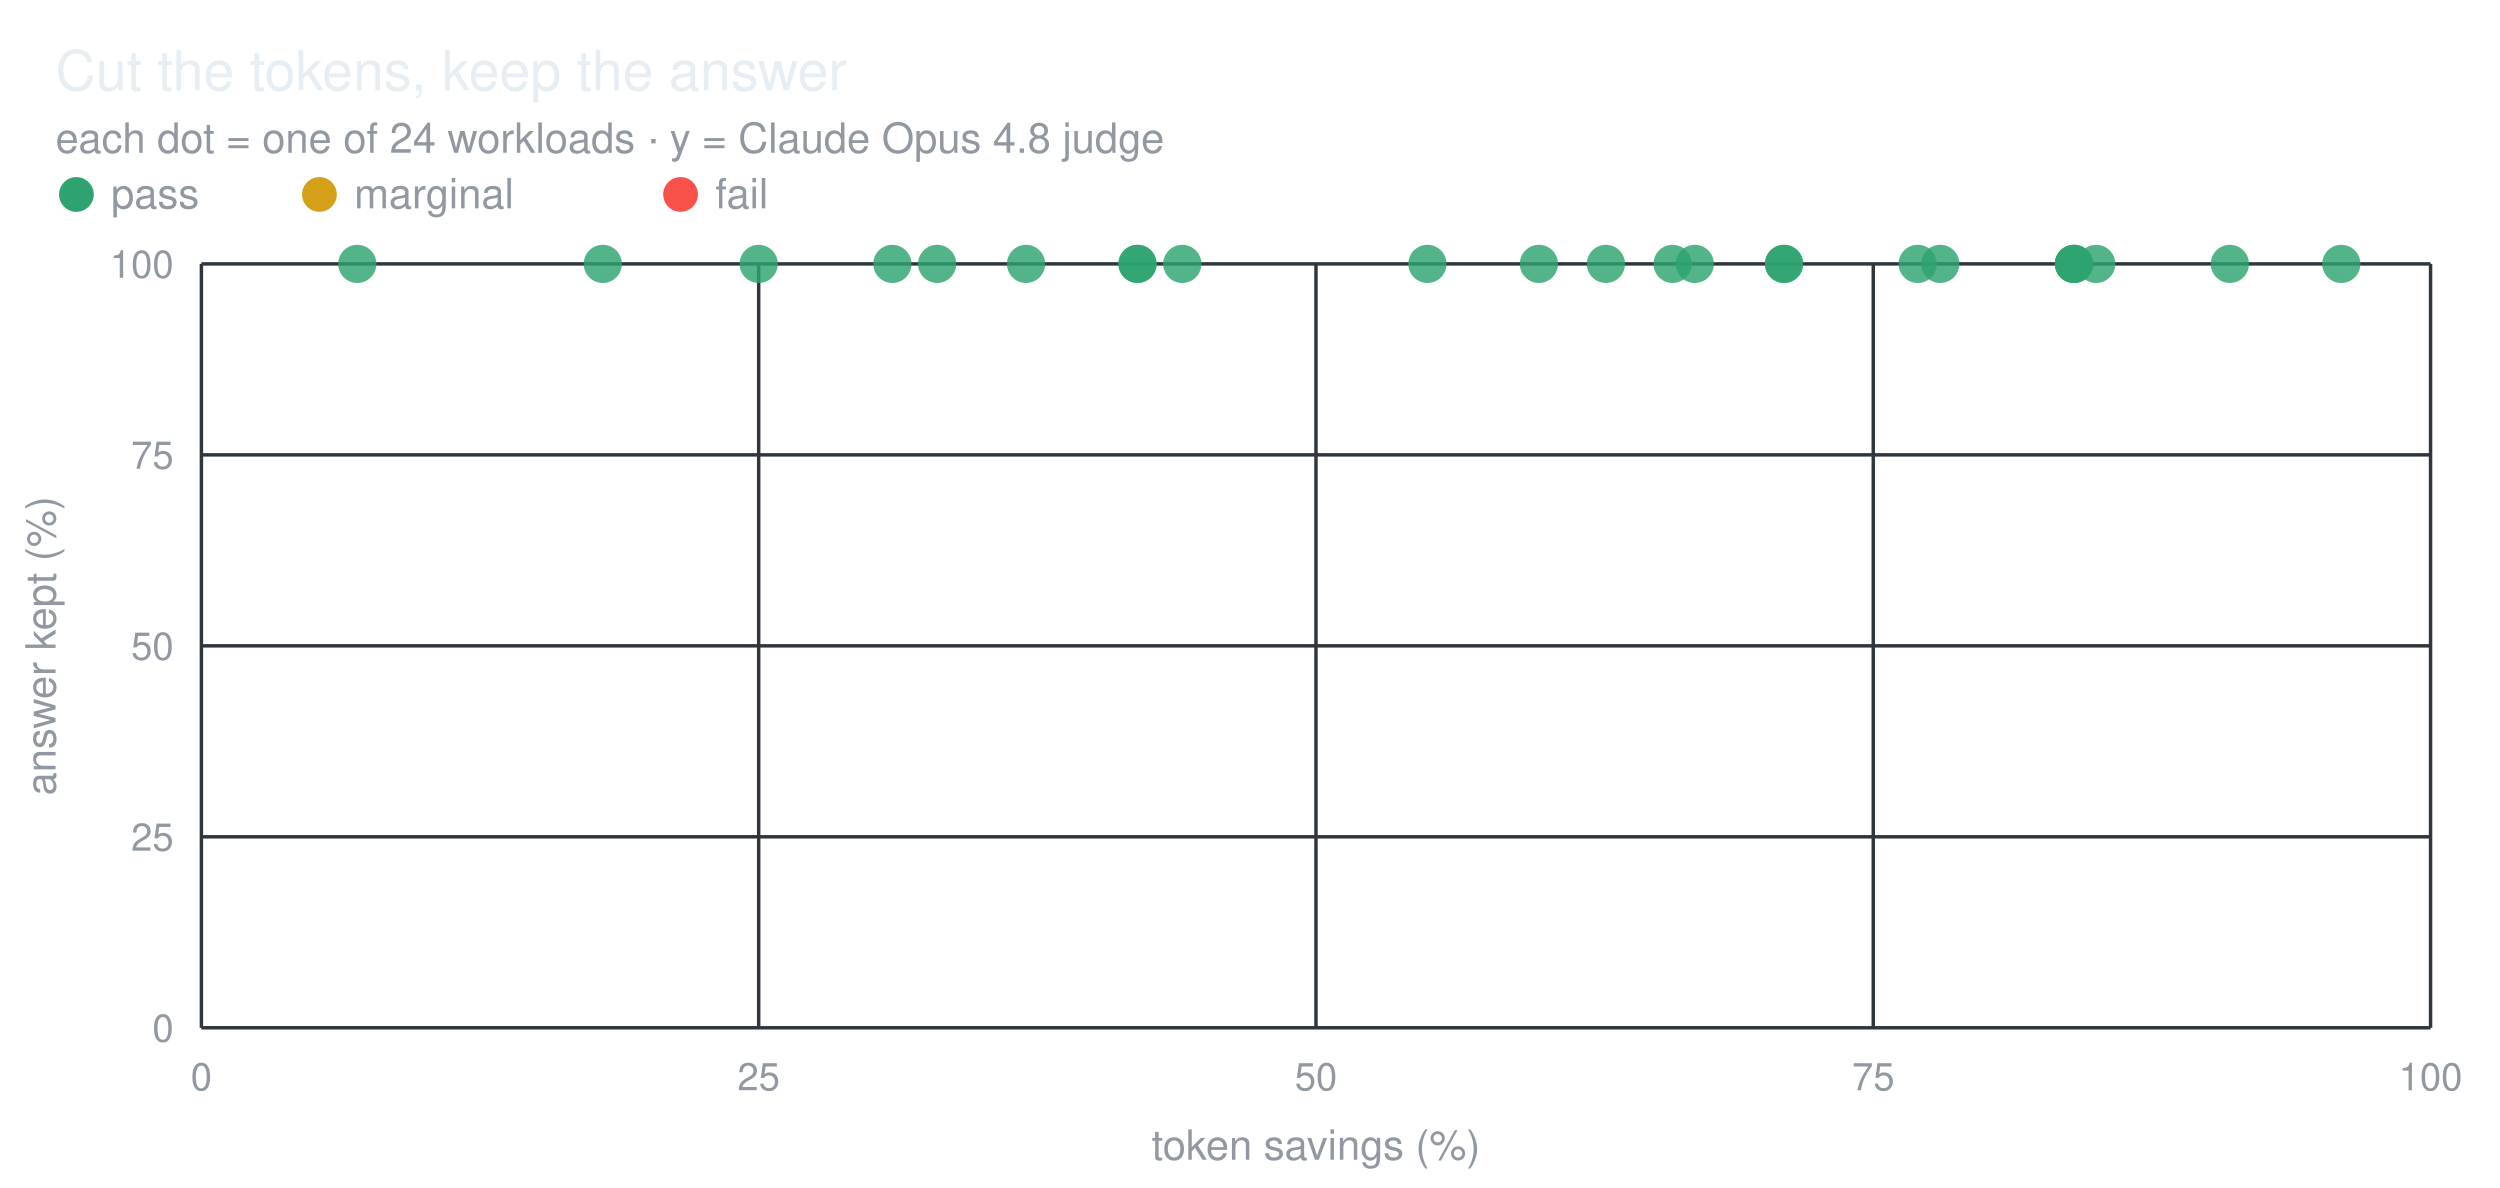
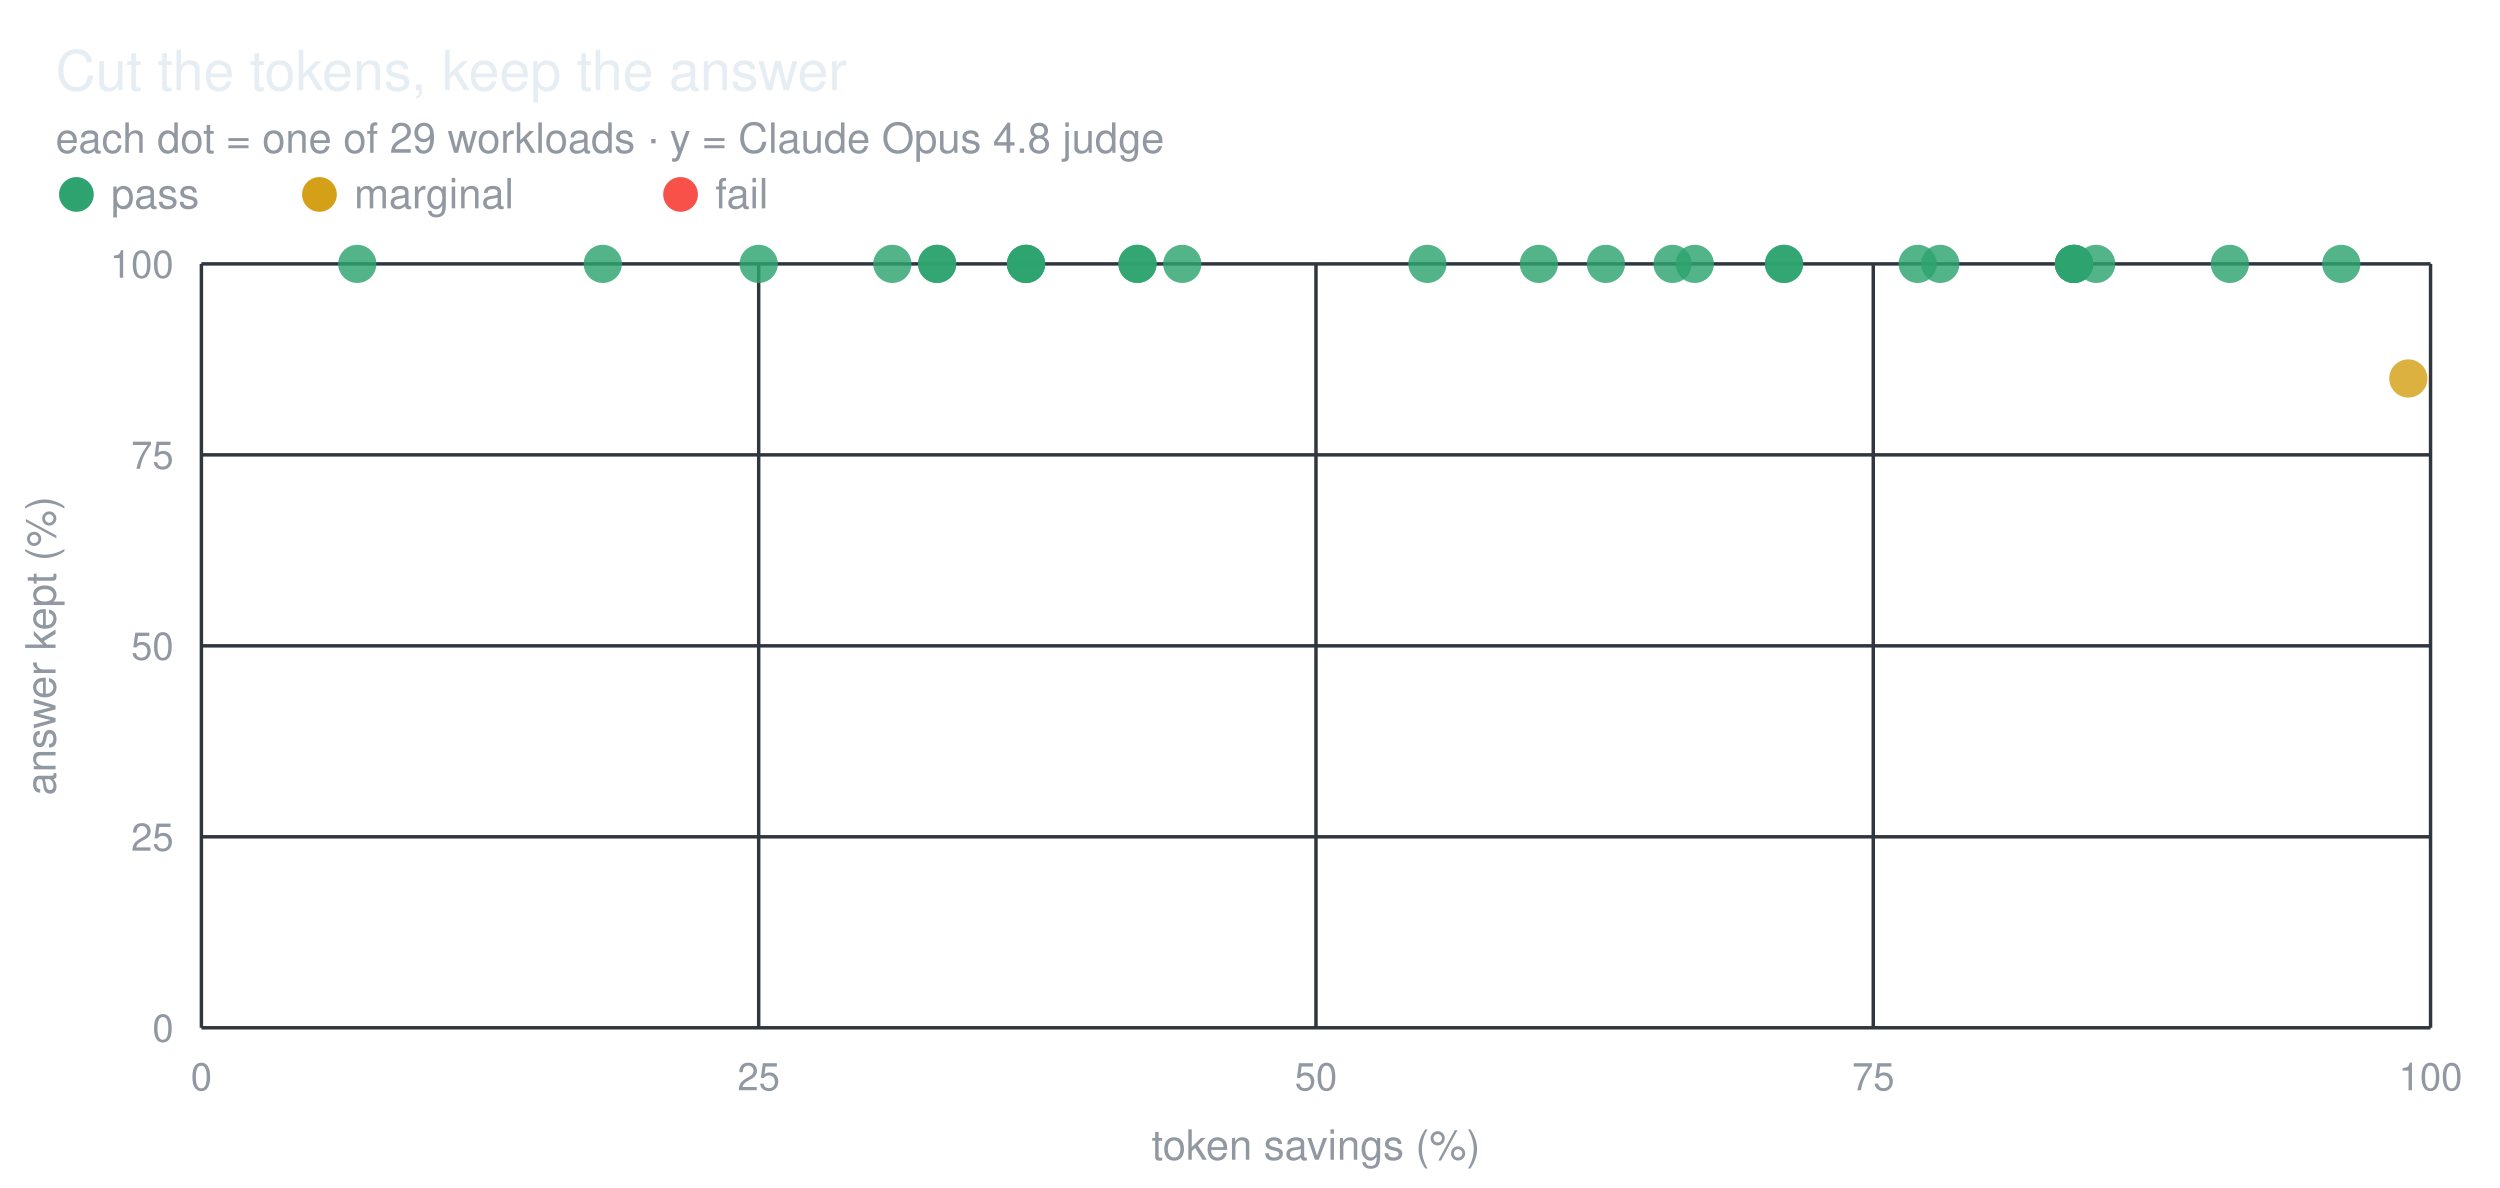
- <svg xmlns="http://www.w3.org/2000/svg" width="720" height="342" viewBox="0 0 720 342" font-family="-apple-system,BlinkMacSystemFont,'Segoe UI',Helvetica,Arial,sans-serif" role="img" aria-label="Scatter of token savings versus answer kept across 24 workloads">
+ <svg xmlns="http://www.w3.org/2000/svg" width="720" height="342" viewBox="0 0 720 342" font-family="-apple-system,BlinkMacSystemFont,'Segoe UI',Helvetica,Arial,sans-serif" role="img" aria-label="Scatter of token savings versus answer kept across 29 workloads">
  <line x1="58" y1="76" x2="58" y2="296" stroke="#30363d" stroke-width="1" />
  <line x1="58" y1="296" x2="700" y2="296" stroke="#30363d" stroke-width="1" />
  <text x="58" y="314" fill="#9198a1" font-size="11" text-anchor="middle">0</text>
  <text x="50" y="300" fill="#9198a1" font-size="11" text-anchor="end">0</text>
  <line x1="218.5" y1="76" x2="218.5" y2="296" stroke="#30363d" stroke-width="1" />
  <line x1="58" y1="241" x2="700" y2="241" stroke="#30363d" stroke-width="1" />
  <text x="218.5" y="314" fill="#9198a1" font-size="11" text-anchor="middle">25</text>
  <text x="50" y="245" fill="#9198a1" font-size="11" text-anchor="end">25</text>
  <line x1="379" y1="76" x2="379" y2="296" stroke="#30363d" stroke-width="1" />
  <line x1="58" y1="186" x2="700" y2="186" stroke="#30363d" stroke-width="1" />
  <text x="379" y="314" fill="#9198a1" font-size="11" text-anchor="middle">50</text>
  <text x="50" y="190" fill="#9198a1" font-size="11" text-anchor="end">50</text>
  <line x1="539.5" y1="76" x2="539.5" y2="296" stroke="#30363d" stroke-width="1" />
  <line x1="58" y1="131" x2="700" y2="131" stroke="#30363d" stroke-width="1" />
  <text x="539.5" y="314" fill="#9198a1" font-size="11" text-anchor="middle">75</text>
  <text x="50" y="135" fill="#9198a1" font-size="11" text-anchor="end">75</text>
  <line x1="700" y1="76" x2="700" y2="296" stroke="#30363d" stroke-width="1" />
  <line x1="58" y1="76" x2="700" y2="76" stroke="#30363d" stroke-width="1" />
  <text x="700" y="314" fill="#9198a1" font-size="11" text-anchor="middle">100</text>
  <text x="50" y="80" fill="#9198a1" font-size="11" text-anchor="end">100</text>
  <text x="379" y="334" fill="#9198a1" font-size="12" text-anchor="middle">token savings (%)</text>
  <text x="16" y="186" fill="#9198a1" font-size="12" text-anchor="middle" transform="rotate(-90 16 186)">answer kept (%)</text>
  <circle cx="597.3" cy="76.0" r="5.5" fill="#2ea36f" fill-opacity="0.82" />
  <circle cx="642.2" cy="76.0" r="5.5" fill="#2ea36f" fill-opacity="0.82" />
  <circle cx="552.3" cy="76.0" r="5.5" fill="#2ea36f" fill-opacity="0.82" />
  <circle cx="218.5" cy="76.0" r="5.5" fill="#2ea36f" fill-opacity="0.82" />
  <circle cx="295.5" cy="76.0" r="5.5" fill="#2ea36f" fill-opacity="0.82" />
+   <circle cx="295.5" cy="76.0" r="5.5" fill="#2ea36f" fill-opacity="0.82" />
+   <circle cx="295.5" cy="76.0" r="5.5" fill="#2ea36f" fill-opacity="0.82" />
  <circle cx="411.1" cy="76.0" r="5.5" fill="#2ea36f" fill-opacity="0.82" />
  <circle cx="340.5" cy="76.0" r="5.5" fill="#2ea36f" fill-opacity="0.82" />
  <circle cx="173.6" cy="76.0" r="5.5" fill="#2ea36f" fill-opacity="0.82" />
  <circle cx="257.0" cy="76.0" r="5.5" fill="#2ea36f" fill-opacity="0.82" />
  <circle cx="269.9" cy="76.0" r="5.5" fill="#2ea36f" fill-opacity="0.82" />
  <circle cx="481.7" cy="76.0" r="5.5" fill="#2ea36f" fill-opacity="0.82" />
  <circle cx="513.8" cy="76.0" r="5.5" fill="#2ea36f" fill-opacity="0.82" />
  <circle cx="674.3" cy="76.0" r="5.5" fill="#2ea36f" fill-opacity="0.82" />
  <circle cx="597.3" cy="76.0" r="5.5" fill="#2ea36f" fill-opacity="0.82" />
  <circle cx="443.2" cy="76.0" r="5.5" fill="#2ea36f" fill-opacity="0.82" />
  <circle cx="558.8" cy="76.0" r="5.5" fill="#2ea36f" fill-opacity="0.82" />
  <circle cx="327.6" cy="76.0" r="5.5" fill="#2ea36f" fill-opacity="0.82" />
  <circle cx="327.6" cy="76.0" r="5.5" fill="#2ea36f" fill-opacity="0.82" />
  <circle cx="603.7" cy="76.0" r="5.5" fill="#2ea36f" fill-opacity="0.82" />
+   <circle cx="693.6" cy="109.0" r="5.5" fill="#d4a017" fill-opacity="0.82" />
+   <circle cx="597.3" cy="76.0" r="5.5" fill="#2ea36f" fill-opacity="0.82" />
  <circle cx="462.5" cy="76.0" r="5.5" fill="#2ea36f" fill-opacity="0.82" />
  <circle cx="488.1" cy="76.0" r="5.5" fill="#2ea36f" fill-opacity="0.82" />
  <circle cx="513.8" cy="76.0" r="5.5" fill="#2ea36f" fill-opacity="0.82" />
  <circle cx="597.3" cy="76.0" r="5.5" fill="#2ea36f" fill-opacity="0.82" />
  <circle cx="102.9" cy="76.0" r="5.5" fill="#2ea36f" fill-opacity="0.82" />
+   <circle cx="269.9" cy="76.0" r="5.5" fill="#2ea36f" fill-opacity="0.82" />
  <text x="16" y="26" fill="#e6edf3" font-size="16" font-weight="500">Cut the tokens, keep the answer</text>
-   <text x="16" y="44" fill="#9198a1" font-size="12">each dot = one of 24 workloads · y = Claude Opus 4.8 judge</text>
+   <text x="16" y="44" fill="#9198a1" font-size="12">each dot = one of 29 workloads · y = Claude Opus 4.8 judge</text>
  <circle cx="22" cy="56" r="5" fill="#2ea36f" />
  <text x="32" y="60" fill="#9198a1" font-size="12">pass</text>
  <circle cx="92" cy="56" r="5" fill="#d4a017" />
  <text x="102" y="60" fill="#9198a1" font-size="12">marginal</text>
  <circle cx="196" cy="56" r="5" fill="#f85149" />
  <text x="206" y="60" fill="#9198a1" font-size="12">fail</text>
</svg>
